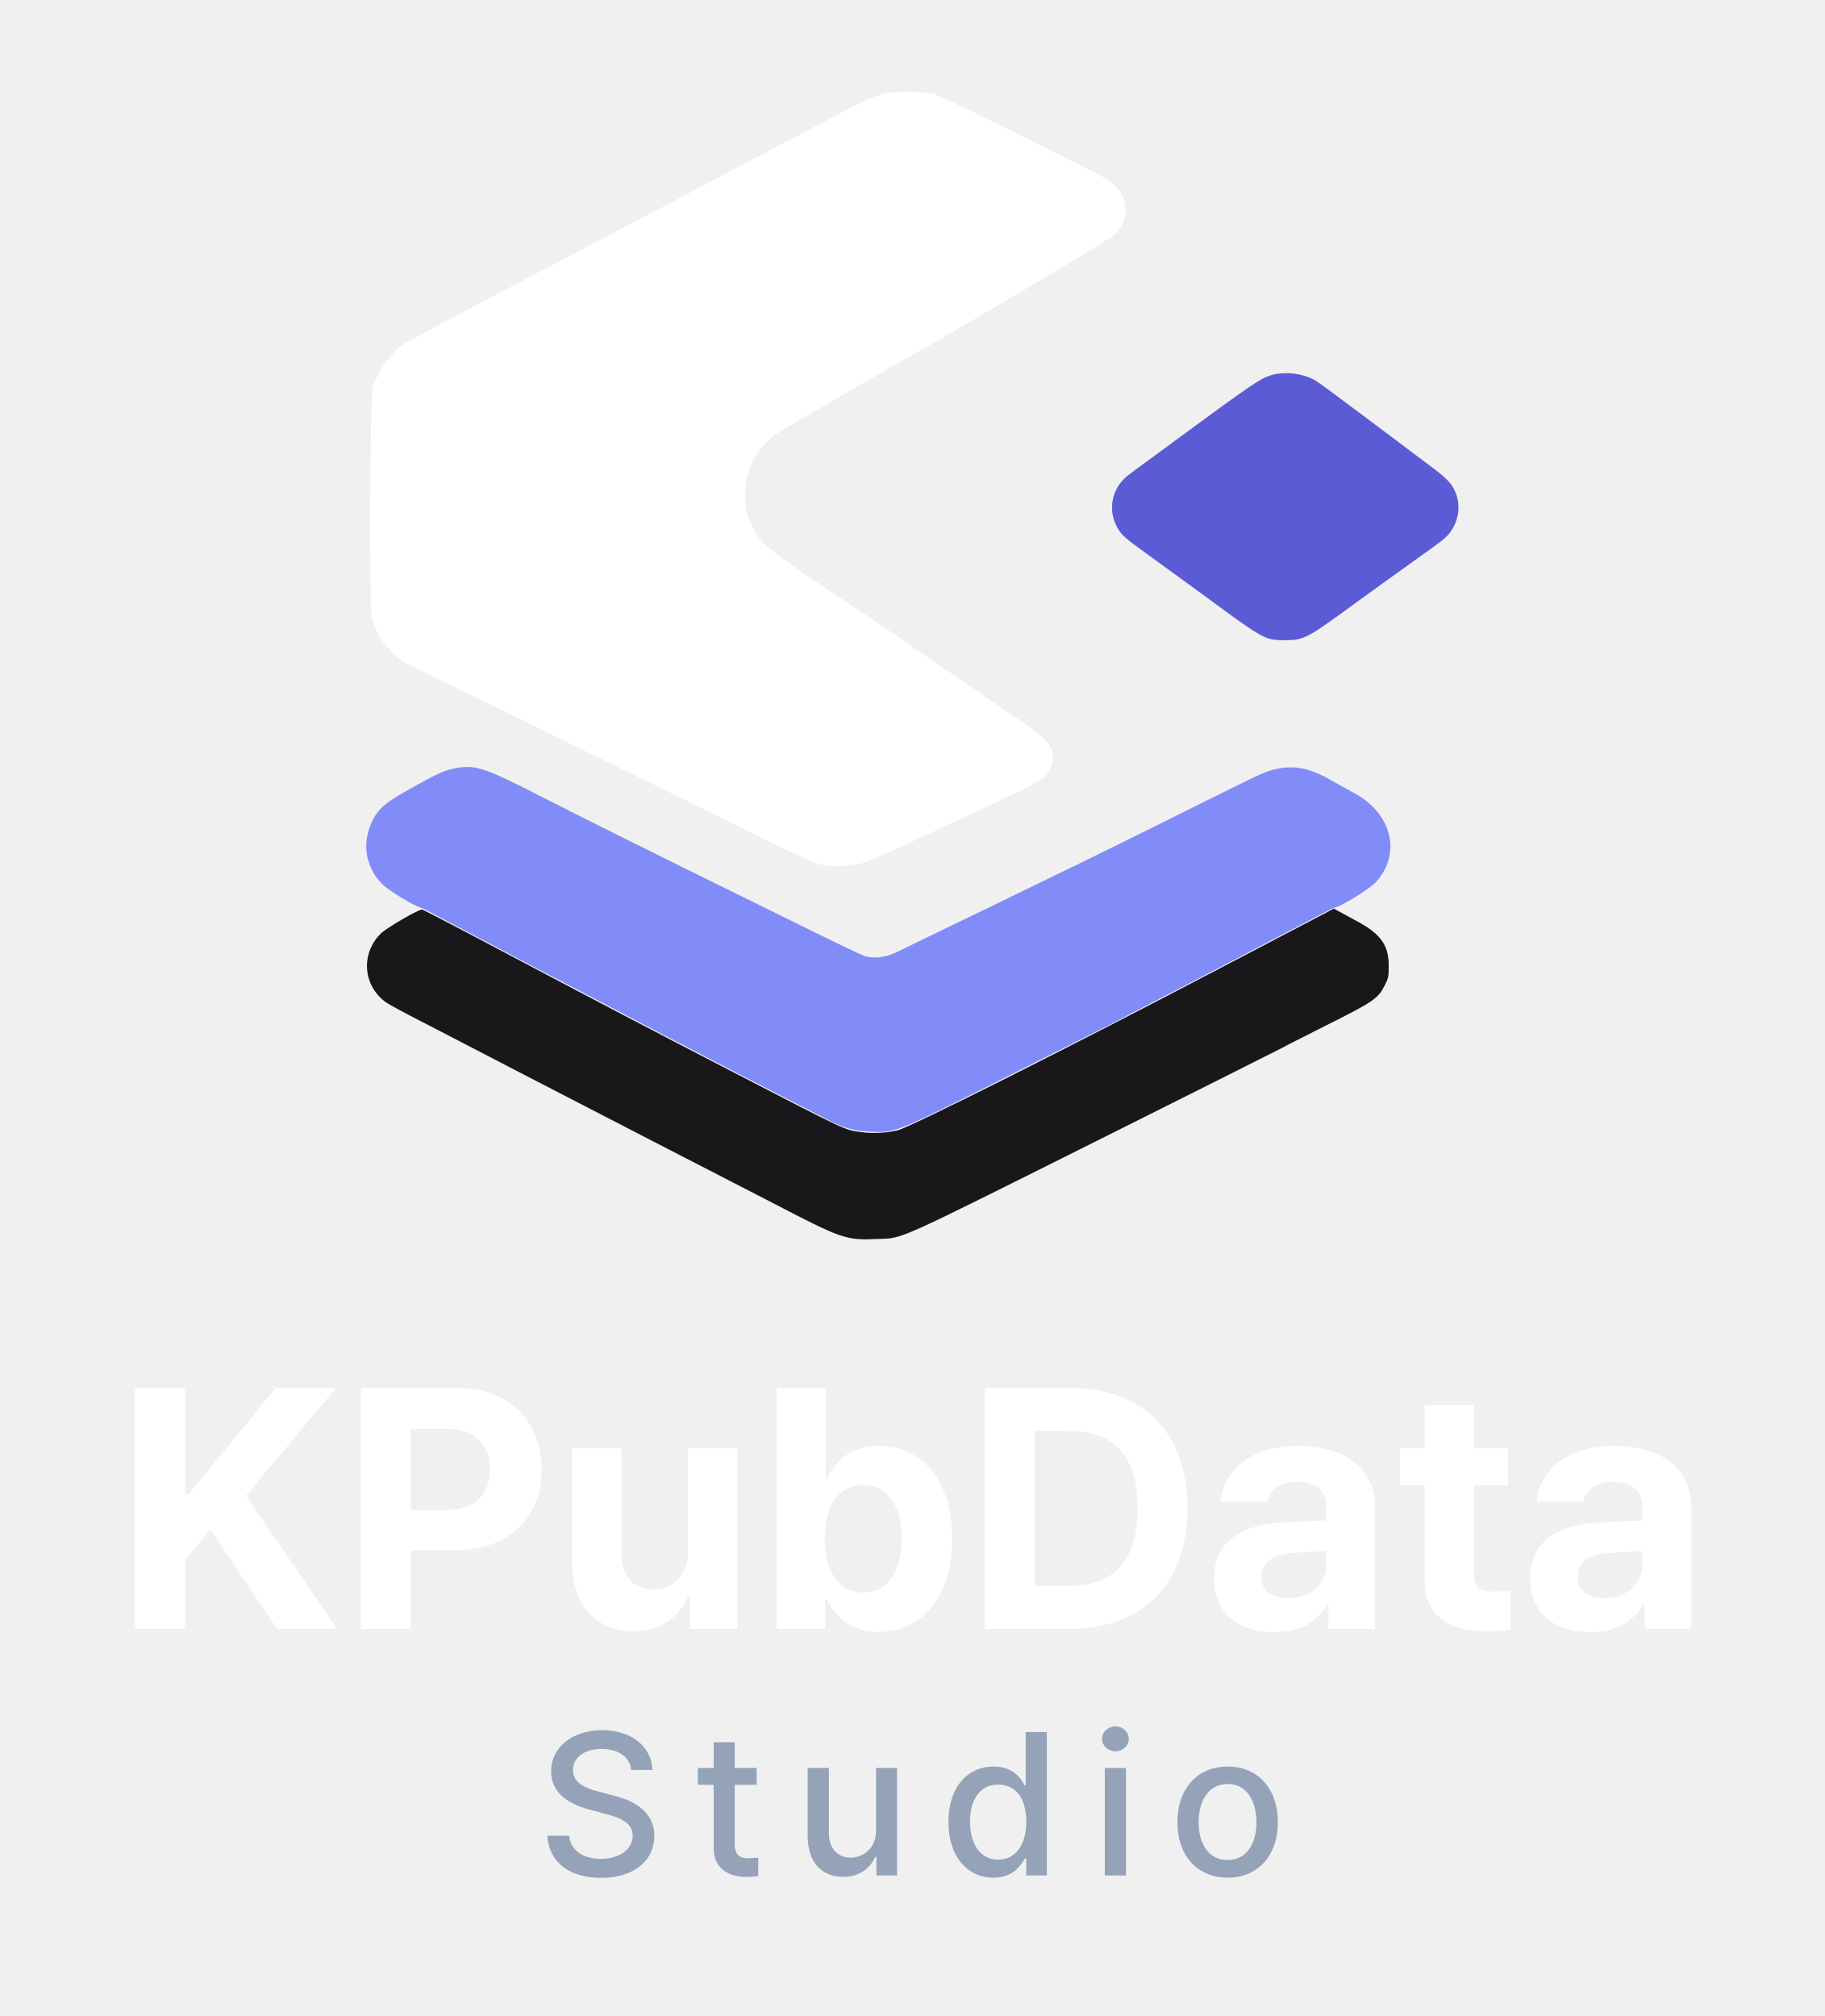
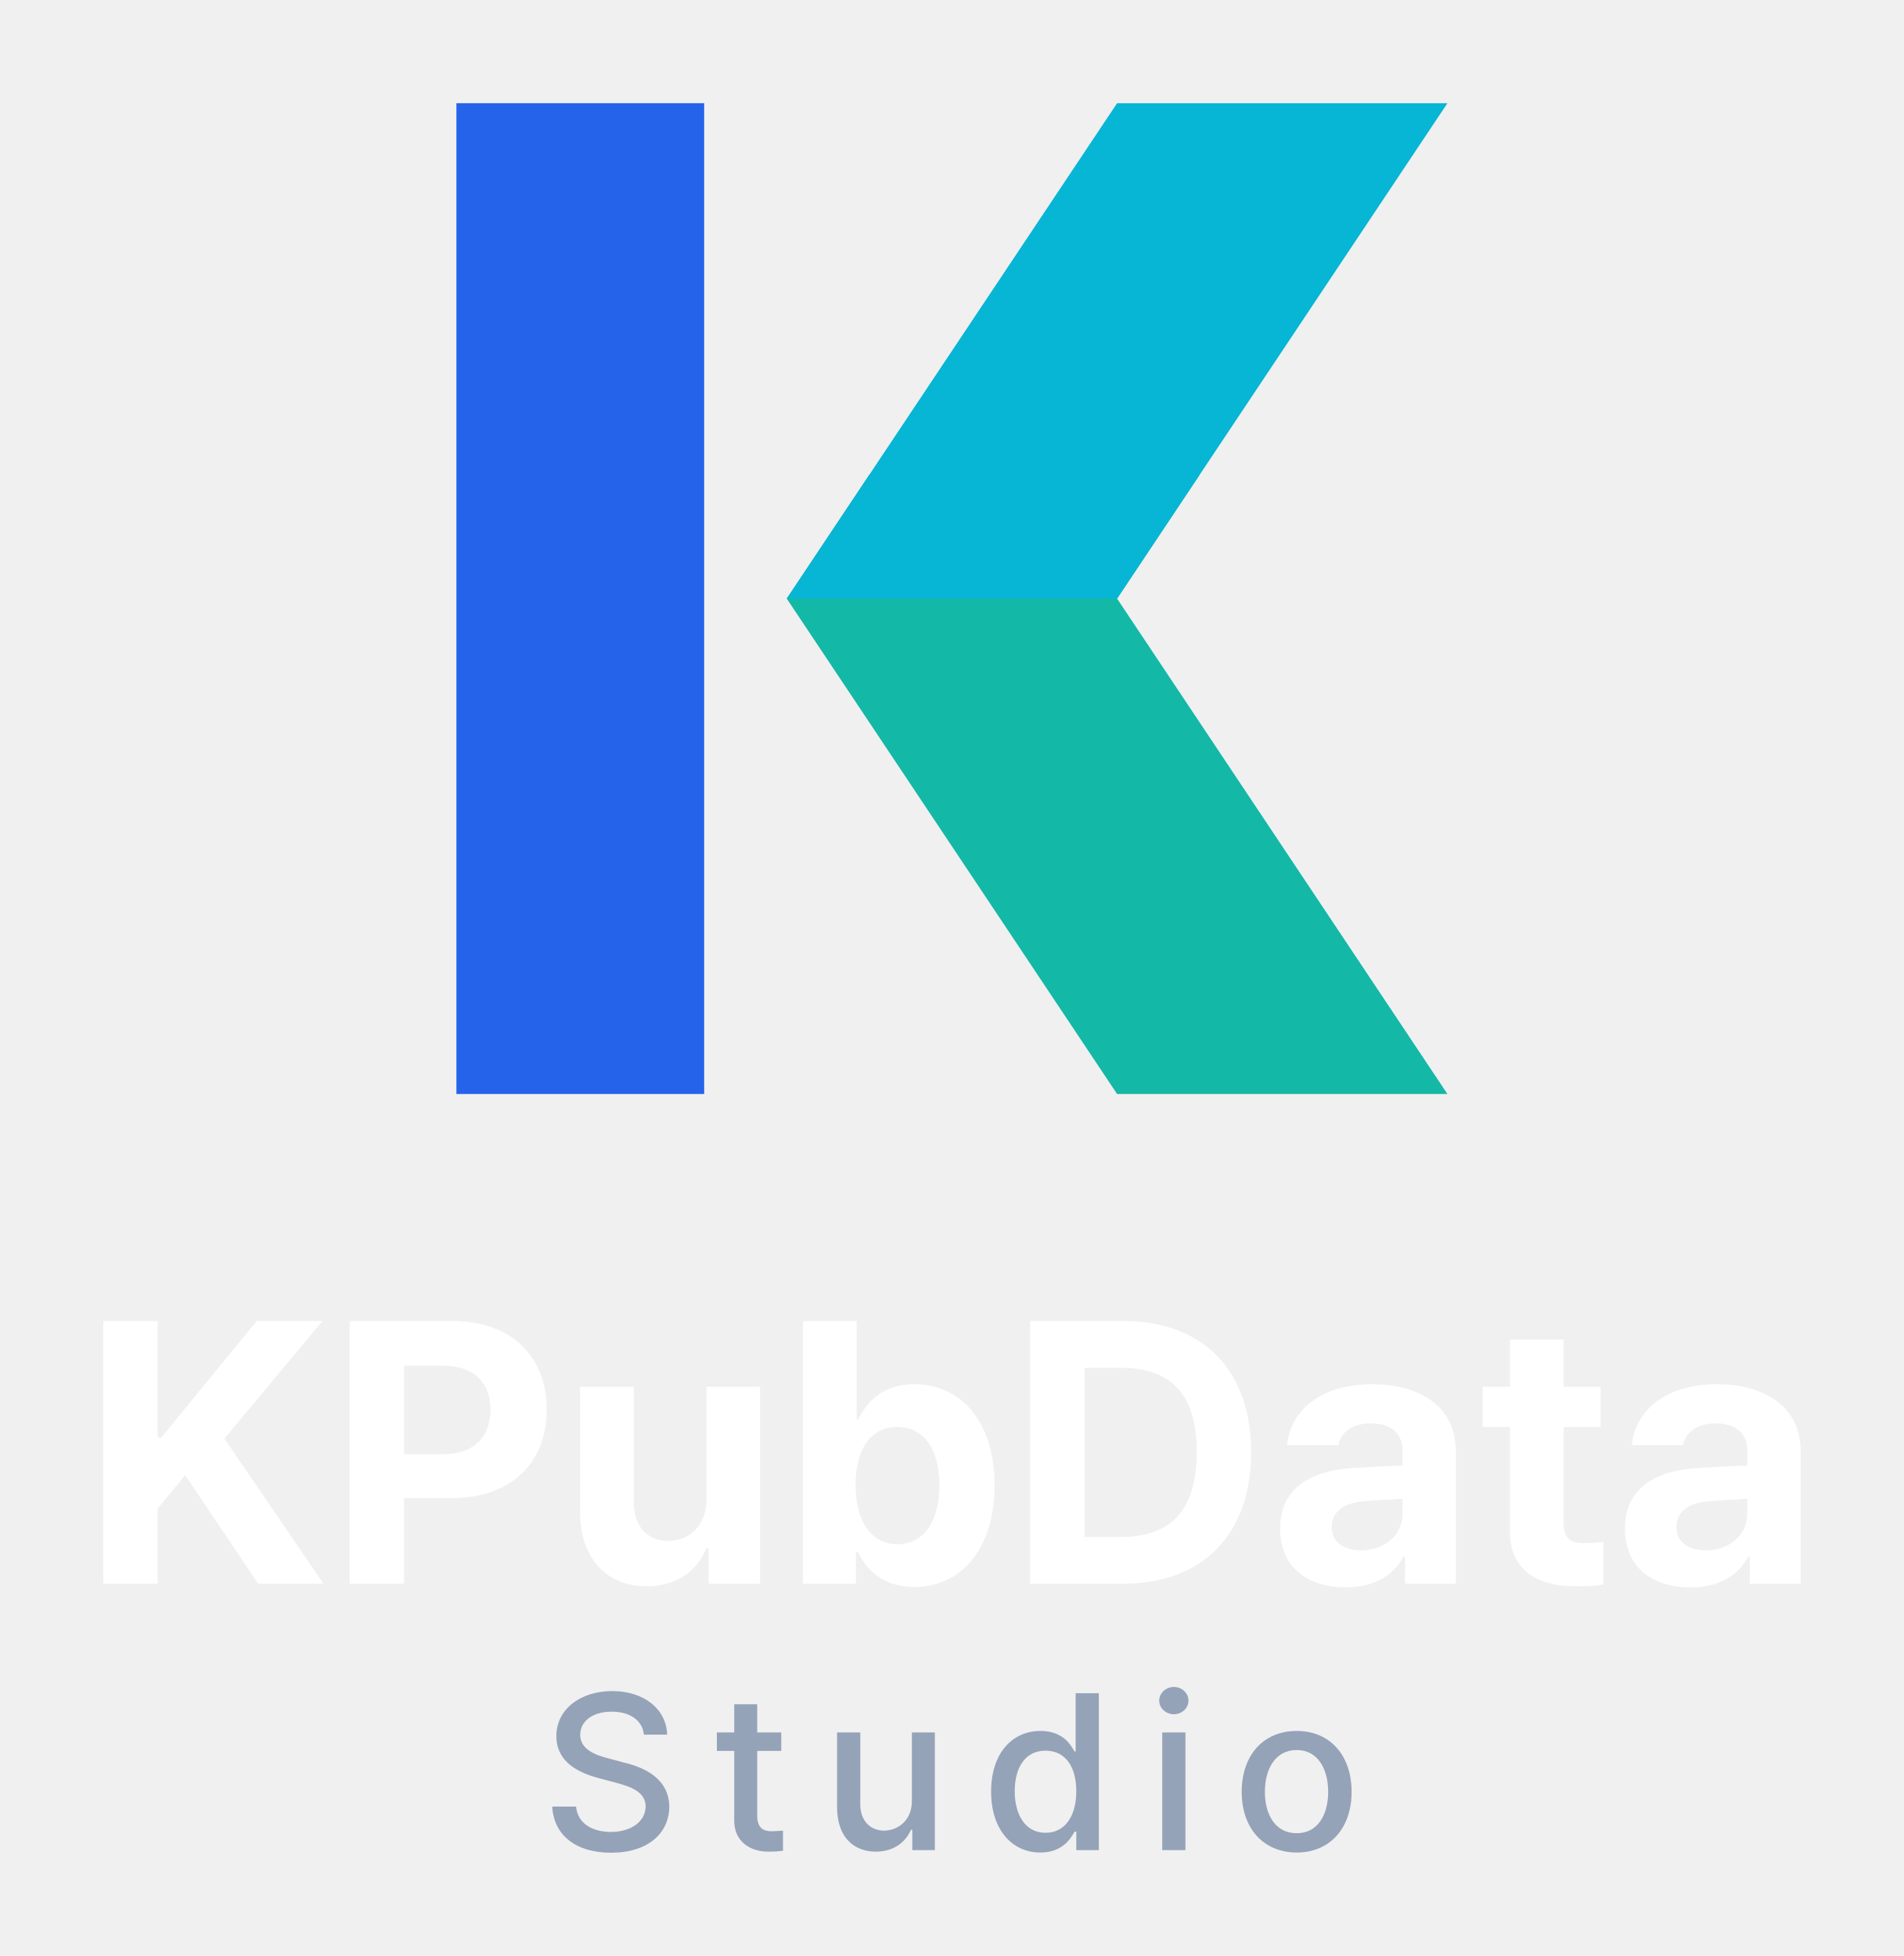
- <svg xmlns="http://www.w3.org/2000/svg" viewBox="-10 -8 159.024 175.75">
-   <g transform="translate(21.873 -0.035) scale(0.952)">
-     <g id="sym-art">
-       <path d="M85.53 76.48C83.8 77.38 80.3 79.22 77.74 80.56C64.83 87.34 49.91 94.84 48.75 95.13C47.72 95.39 46.38 95.45 45.35 95.3C43.81 95.08 44.23 95.28 33.8 89.89C27.04 86.4 20.03 82.73 10.14 77.49C7.46 76.08 5.23 74.92 5.17 74.92C4.8 74.93 1.92 76.6 1.4 77.11C-0.47 78.95 -0.26 81.89 1.86 83.42C2.13 83.61 3.55 84.38 5.02 85.13C6.48 85.88 8.62 86.99 9.77 87.59C10.92 88.19 14.85 90.23 18.5 92.11C22.14 93.99 26.56 96.27 28.32 97.18C30.07 98.08 32.54 99.35 33.8 100C35.07 100.65 36.62 101.45 37.25 101.78C43.68 105.12 43.96 105.22 46.93 105.09C49.27 105 48.31 105.42 67.02 96.07C76.28 91.44 83.9 87.61 83.96 87.57C84.02 87.52 85.82 86.61 87.96 85.53C92.33 83.34 92.69 83.09 93.32 81.86C93.66 81.18 93.68 81.1 93.68 80.05C93.68 78.17 92.93 77.14 90.75 75.98C90.06 75.61 89.31 75.2 89.08 75.07L88.66 74.84 85.53 76.48" fill="#18181B" />
-       <path d="M8.31 61.97C7.27 62.15 6.73 62.39 4.46 63.65C1.76 65.15 1.17 65.64 0.57 66.9C-0.36 68.87 -0.01 71.02 1.5 72.57C2.06 73.16 4.46 74.62 5.07 74.75C5.13 74.77 5.34 74.86 5.54 74.97C6.15 75.29 7.46 75.98 10.24 77.45C14.27 79.59 16.64 80.83 19.23 82.18C21.81 83.53 23.28 84.3 24.71 85.06C25.23 85.34 26.29 85.89 27.06 86.29C27.84 86.69 28.87 87.22 29.36 87.48C30.9 88.3 37.05 91.48 41.96 93.99C43.8 94.94 44.53 95.16 46.12 95.26C48.31 95.4 48.65 95.28 55.75 91.72C62.55 88.31 69.18 84.96 69.33 84.85C69.39 84.81 70.28 84.34 71.32 83.81C74.08 82.38 80.06 79.26 84.58 76.88C86.76 75.73 88.6 74.78 88.66 74.77C89.34 74.64 91.93 73.05 92.52 72.4C94.87 69.79 93.98 66.14 90.54 64.27C89.97 63.96 89.01 63.43 88.42 63.09C86.65 62.07 85.31 61.74 83.85 61.97C82.66 62.15 82.35 62.28 77.32 64.79C72.24 67.33 64.27 71.26 64.22 71.26C64.2 71.26 62.73 71.98 60.96 72.84C59.18 73.71 57.31 74.62 56.79 74.87C55.98 75.25 50.17 78.07 48.8 78.74C47.63 79.32 46.59 79.46 45.65 79.17C45.4 79.09 42.79 77.84 39.86 76.39C36.93 74.94 33.78 73.39 32.86 72.94C26.65 69.89 19.42 66.29 15.99 64.53C10.94 61.95 10.05 61.65 8.31 61.97" fill="#818CF8" />
-       <path d="M47.75 0.15C46.73 0.37 45.83 0.74 44.13 1.65C43.28 2.11 41.38 3.11 39.92 3.87C38.45 4.63 37.06 5.36 36.83 5.49C36.6 5.61 35.45 6.22 34.27 6.84C33.1 7.46 31.68 8.2 31.14 8.49C30.59 8.78 30.1 9.05 30.04 9.09C29.98 9.13 28.64 9.84 27.06 10.66C25.48 11.48 23.65 12.44 22.99 12.8C22.33 13.16 19.29 14.76 16.25 16.35C9.4 19.94 4.16 22.73 3.64 23.05C2.39 23.84 1.13 25.55 0.67 27.12C0.39 28.04 0.31 46.94 0.58 48.15C0.85 49.38 1.37 50.29 2.36 51.28C3.19 52.11 3.31 52.18 5.19 53.1C6.27 53.62 10.92 55.9 15.52 58.15C20.11 60.41 25.29 62.94 27.01 63.79C28.74 64.63 32.45 66.47 35.27 67.86C41.61 71.01 41.66 71.03 43.76 70.92C45.35 70.84 45.77 70.69 49.16 69.1C50.83 68.32 53.56 67.05 55.22 66.28C62.16 63.06 62.45 62.88 62.78 61.78C63.23 60.28 62.72 59.51 60.15 57.77C57.62 56.05 53.46 53.2 48.64 49.88C47.89 49.36 45.05 47.45 42.32 45.62C36.95 42.03 36.34 41.54 35.6 40.2C34.93 38.99 34.76 38.34 34.76 36.94C34.75 35.11 35.23 33.85 36.5 32.38C37.25 31.51 37.23 31.52 42.89 28.26C44.27 27.47 46.13 26.39 47.02 25.88C47.91 25.36 48.99 24.74 49.42 24.5C51.59 23.3 53.37 22.27 58.25 19.38C65.7 14.99 68.22 13.45 68.62 13.05C69.89 11.81 69.92 10 68.7 8.69C68.16 8.11 67.96 8 60.43 4.26C56.06 2.08 52.44 0.34 52.09 0.25C51.23 0.02 48.65 -0.04 47.75 0.15" fill="#FFFFFF" />
-       <path d="M82.84 26.01C81.91 26.31 81.01 26.92 74.71 31.55C73.88 32.17 72.52 33.16 71.7 33.76C70.87 34.36 70 35.01 69.76 35.2C68.4 36.31 67.97 38.09 68.69 39.67C69.11 40.57 69.33 40.77 71.94 42.65C72.97 43.39 76.54 45.99 77.38 46.61C82.13 50.11 82.4 50.26 84.11 50.26C85.93 50.26 86.12 50.16 90.7 46.81C91.67 46.1 94.54 44.03 97.48 41.93C98.83 40.96 99.1 40.72 99.46 40.15C100.15 39.08 100.26 37.73 99.75 36.62C99.41 35.87 98.97 35.42 97.6 34.39C96.94 33.89 94.41 31.99 91.98 30.17C89.55 28.34 87.34 26.71 87.07 26.54C85.94 25.82 84.14 25.6 82.84 26.01" fill="#5B5BD6" />
-     </g>
+ <svg xmlns="http://www.w3.org/2000/svg" viewBox="-10 -10 184.426 189.521">
+   <g transform="translate(18.213 -16) scale(2)">
+     <path d="M8 8H20V56H8Z" fill="#2563EB" />
+     <path d="M24 32L28 26H44L40 32L56 56H40Z" fill="#14B8A6" />
+     <path d="M24 32L40 8H56L40 32Z" fill="#06B6D4" />
  </g>
-   <path d="M5.957 0.0H20.605V-20.215L28.027 -29.199L47.656 0.0H65.234L38.574 -39.062L64.941 -70.703H47.266L21.582 -39.355H20.605V-70.703H5.957ZM72.266 0.0H86.914V-23.047H99.609C115.918 -23.047 125.293 -32.715 125.293 -46.875C125.293 -60.84 116.113 -70.703 100.0 -70.703H72.266ZM86.914 -34.863V-58.691H97.266C105.957 -58.691 110.156 -53.906 110.156 -46.875C110.156 -39.746 105.957 -34.863 97.266 -34.863ZM168.262 -22.559C168.262 -15.332 163.281 -11.523 158.008 -11.523C152.344 -11.523 148.73 -15.527 148.73 -21.777V-53.027H134.277V-19.238C134.277 -6.836 141.504 0.684 152.148 0.684C160.156 0.684 165.82 -3.418 168.262 -9.57H168.848V0.0H182.715V-53.027H168.262ZM194.238 0.0H208.496V-8.496H209.082C211.133 -4.102 215.527 0.879 224.219 0.879C236.328 0.879 245.801 -8.789 245.801 -26.465C245.801 -44.629 235.938 -53.711 224.219 -53.711C215.332 -53.711 211.133 -48.438 209.082 -44.141H208.691V-70.703H194.238ZM208.398 -26.562C208.398 -36.133 212.402 -42.188 219.629 -42.188C227.051 -42.188 230.957 -35.84 230.957 -26.562C230.957 -17.188 227.051 -10.645 219.629 -10.645C212.5 -10.645 208.398 -16.992 208.398 -26.562ZM280.273 0.0C301.855 0.0 314.844 -13.281 314.844 -35.449C314.844 -57.422 301.855 -70.703 280.566 -70.703H255.371V0.0ZM270.02 -12.598V-58.105H279.785C293.164 -58.105 300.195 -51.172 300.195 -35.449C300.195 -19.629 293.164 -12.598 279.688 -12.598ZM322.656 -14.844C322.656 -4.297 330.176 0.977 340.332 0.977C348.242 0.977 353.223 -2.441 355.859 -7.324H356.25V0.0H369.922V-35.742C369.922 -48.535 358.984 -53.711 347.461 -53.711C333.398 -53.711 325.391 -46.484 324.512 -37.305H338.281C339.062 -40.918 342.188 -43.164 347.07 -43.164C352.441 -43.164 355.469 -40.527 355.566 -36.133V-31.836C353.32 -31.738 346.191 -31.396 342.383 -31.152C332.227 -30.566 322.656 -26.66 322.656 -14.844ZM336.523 -15.234C336.523 -19.336 339.746 -21.68 344.727 -22.168C347.217 -22.412 353.369 -22.754 355.566 -22.852V-18.945C355.664 -13.379 350.977 -8.984 344.434 -8.984C339.844 -8.984 336.523 -11.133 336.523 -15.234ZM408.887 -53.027H398.926V-65.723H384.473V-53.027H377.148V-42.188H384.473V-14.258C384.375 -4.004 391.504 0.684 401.953 0.684C405.566 0.684 408.105 0.488 409.668 0.195V-11.23C407.91 -11.035 405.371 -10.938 403.906 -10.938C400.977 -11.035 398.926 -12.109 398.926 -16.309V-42.188H408.887ZM415.43 -14.844C415.43 -4.297 422.949 0.977 433.105 0.977C441.016 0.977 445.996 -2.441 448.633 -7.324H449.023V0.0H462.695V-35.742C462.695 -48.535 451.758 -53.711 440.234 -53.711C426.172 -53.711 418.164 -46.484 417.285 -37.305H431.055C431.836 -40.918 434.961 -43.164 439.844 -43.164C445.215 -43.164 448.242 -40.527 448.34 -36.133V-31.836C446.094 -31.738 438.965 -31.396 435.156 -31.152C425.0 -30.566 415.43 -26.66 415.43 -14.844ZM429.297 -15.234C429.297 -19.336 432.52 -21.68 437.5 -22.168C439.99 -22.412 446.143 -22.754 448.34 -22.852V-18.945C448.438 -13.379 443.75 -8.984 437.207 -8.984C432.617 -8.984 429.297 -11.133 429.297 -15.234Z" fill="#FFFFFF" transform="translate(0 134) scale(0.297017)" />
-   <path d="M45.703 -52.051H56.152C55.859 -63.477 45.801 -71.68 31.445 -71.68C17.188 -71.68 6.25 -63.574 6.25 -51.367C6.25 -41.504 13.379 -35.742 24.707 -32.617L33.105 -30.371C40.625 -28.418 46.387 -25.879 46.484 -19.727C46.387 -12.793 39.844 -8.203 30.859 -8.203C22.559 -8.203 15.82 -11.914 15.137 -19.629H4.395C5.078 -6.738 15.039 1.172 30.859 1.172C47.559 1.172 57.031 -7.617 57.129 -19.531C57.031 -32.324 45.801 -37.305 36.719 -39.453L29.883 -41.309C24.316 -42.676 16.992 -45.215 16.992 -51.953C16.992 -58.008 22.461 -62.402 31.152 -62.402C39.258 -62.402 45.02 -58.594 45.703 -52.051ZM107.578 -53.027H96.738V-65.723H86.387V-53.027H78.574V-44.727H86.387V-13.477C86.289 -3.809 93.613 0.684 101.816 0.684C104.648 0.684 106.895 0.488 108.359 0.293V-8.789C106.895 -8.691 104.551 -8.496 103.086 -8.496C99.766 -8.594 96.738 -9.668 96.738 -15.625V-44.727H107.578ZM166.426 -22.07C166.426 -12.988 159.688 -8.789 153.926 -8.789C147.578 -8.789 143.184 -13.379 143.184 -20.605V-53.027H132.734V-19.336C132.734 -6.152 139.961 0.684 150.215 0.684C158.125 0.684 163.594 -3.516 166.035 -9.18H166.621V0.0H176.777V-53.027H166.426ZM224.297 1.074C233.965 1.074 237.773 -4.785 239.727 -8.301H240.508V0.0H250.664V-70.703H240.215V-44.434H239.727C237.871 -47.754 234.258 -53.711 224.395 -53.711C211.602 -53.711 202.129 -43.652 202.129 -26.367C202.129 -9.277 211.504 1.074 224.297 1.074ZM226.641 -7.812C217.559 -7.812 212.773 -15.918 212.773 -26.562C212.773 -37.012 217.363 -44.824 226.641 -44.824C235.625 -44.824 240.508 -37.598 240.508 -26.562C240.508 -15.43 235.527 -7.812 226.641 -7.812ZM279.238 0.0H289.688V-53.027H279.238ZM284.512 -61.23C288.027 -61.23 291.055 -63.965 291.055 -67.383C291.055 -70.801 288.027 -73.535 284.512 -73.535C280.898 -73.535 277.871 -70.801 277.871 -67.383C277.871 -63.965 280.898 -61.23 284.512 -61.23ZM339.844 1.074C354.785 1.074 364.551 -9.863 364.551 -26.27C364.551 -42.773 354.785 -53.711 339.844 -53.711C324.805 -53.711 315.039 -42.773 315.039 -26.27C315.039 -9.863 324.805 1.074 339.844 1.074ZM339.844 -7.617C330.078 -7.617 325.488 -16.113 325.488 -26.27C325.488 -36.426 330.078 -45.117 339.844 -45.117C349.414 -45.117 354.004 -36.426 354.004 -26.27C354.004 -16.113 349.414 -7.617 339.844 -7.617Z" fill="#94A3B8" transform="translate(36.941 155.5) scale(0.176796)" />
+   <path d="M5.957 0.0H20.605V-20.215L28.027 -29.199L47.656 0.0H65.234L38.574 -39.062L64.941 -70.703H47.266L21.582 -39.355H20.605V-70.703H5.957ZM72.266 0.0H86.914V-23.047H99.609C115.918 -23.047 125.293 -32.715 125.293 -46.875C125.293 -60.84 116.113 -70.703 100.0 -70.703H72.266ZM86.914 -34.863V-58.691H97.266C105.957 -58.691 110.156 -53.906 110.156 -46.875C110.156 -39.746 105.957 -34.863 97.266 -34.863ZM168.262 -22.559C168.262 -15.332 163.281 -11.523 158.008 -11.523C152.344 -11.523 148.73 -15.527 148.73 -21.777V-53.027H134.277V-19.238C134.277 -6.836 141.504 0.684 152.148 0.684C160.156 0.684 165.82 -3.418 168.262 -9.57H168.848V0.0H182.715V-53.027H168.262ZM194.238 0.0H208.496V-8.496H209.082C211.133 -4.102 215.527 0.879 224.219 0.879C236.328 0.879 245.801 -8.789 245.801 -26.465C245.801 -44.629 235.938 -53.711 224.219 -53.711C215.332 -53.711 211.133 -48.438 209.082 -44.141H208.691V-70.703H194.238ZM208.398 -26.562C208.398 -36.133 212.402 -42.188 219.629 -42.188C227.051 -42.188 230.957 -35.84 230.957 -26.562C230.957 -17.188 227.051 -10.645 219.629 -10.645C212.5 -10.645 208.398 -16.992 208.398 -26.562ZM280.273 0.0C301.855 0.0 314.844 -13.281 314.844 -35.449C314.844 -57.422 301.855 -70.703 280.566 -70.703H255.371V0.0ZM270.02 -12.598V-58.105H279.785C293.164 -58.105 300.195 -51.172 300.195 -35.449C300.195 -19.629 293.164 -12.598 279.688 -12.598ZM322.656 -14.844C322.656 -4.297 330.176 0.977 340.332 0.977C348.242 0.977 353.223 -2.441 355.859 -7.324H356.25V0.0H369.922V-35.742C369.922 -48.535 358.984 -53.711 347.461 -53.711C333.398 -53.711 325.391 -46.484 324.512 -37.305H338.281C339.062 -40.918 342.188 -43.164 347.07 -43.164C352.441 -43.164 355.469 -40.527 355.566 -36.133V-31.836C353.32 -31.738 346.191 -31.396 342.383 -31.152C332.227 -30.566 322.656 -26.66 322.656 -14.844ZM336.523 -15.234C336.523 -19.336 339.746 -21.68 344.727 -22.168C347.217 -22.412 353.369 -22.754 355.566 -22.852V-18.945C355.664 -13.379 350.977 -8.984 344.434 -8.984C339.844 -8.984 336.523 -11.133 336.523 -15.234ZM408.887 -53.027H398.926V-65.723H384.473V-53.027H377.148V-42.188H384.473V-14.258C384.375 -4.004 391.504 0.684 401.953 0.684C405.566 0.684 408.105 0.488 409.668 0.195V-11.23C407.91 -11.035 405.371 -10.938 403.906 -10.938C400.977 -11.035 398.926 -12.109 398.926 -16.309V-42.188H408.887ZM415.43 -14.844C415.43 -4.297 422.949 0.977 433.105 0.977C441.016 0.977 445.996 -2.441 448.633 -7.324H449.023V0.0H462.695V-35.742C462.695 -48.535 451.758 -53.711 440.234 -53.711C426.172 -53.711 418.164 -46.484 417.285 -37.305H431.055C431.836 -40.918 434.961 -43.164 439.844 -43.164C445.215 -43.164 448.242 -40.527 448.34 -36.133V-31.836C446.094 -31.738 438.965 -31.396 435.156 -31.152C425.0 -30.566 415.43 -26.66 415.43 -14.844ZM429.297 -15.234C429.297 -19.336 432.52 -21.68 437.5 -22.168C439.99 -22.412 446.143 -22.754 448.34 -22.852V-18.945C448.438 -13.379 443.75 -8.984 437.207 -8.984C432.617 -8.984 429.297 -11.133 429.297 -15.234Z" fill="#FFFFFF" transform="translate(-2.145 143.453) scale(0.36)" />
+   <path d="M45.703 -52.051H56.152C55.859 -63.477 45.801 -71.68 31.445 -71.68C17.188 -71.68 6.25 -63.574 6.25 -51.367C6.25 -41.504 13.379 -35.742 24.707 -32.617L33.105 -30.371C40.625 -28.418 46.387 -25.879 46.484 -19.727C46.387 -12.793 39.844 -8.203 30.859 -8.203C22.559 -8.203 15.82 -11.914 15.137 -19.629H4.395C5.078 -6.738 15.039 1.172 30.859 1.172C47.559 1.172 57.031 -7.617 57.129 -19.531C57.031 -32.324 45.801 -37.305 36.719 -39.453L29.883 -41.309C24.316 -42.676 16.992 -45.215 16.992 -51.953C16.992 -58.008 22.461 -62.402 31.152 -62.402C39.258 -62.402 45.02 -58.594 45.703 -52.051ZM107.578 -53.027H96.738V-65.723H86.387V-53.027H78.574V-44.727H86.387V-13.477C86.289 -3.809 93.613 0.684 101.816 0.684C104.648 0.684 106.895 0.488 108.359 0.293V-8.789C106.895 -8.691 104.551 -8.496 103.086 -8.496C99.766 -8.594 96.738 -9.668 96.738 -15.625V-44.727H107.578ZM166.426 -22.07C166.426 -12.988 159.688 -8.789 153.926 -8.789C147.578 -8.789 143.184 -13.379 143.184 -20.605V-53.027H132.734V-19.336C132.734 -6.152 139.961 0.684 150.215 0.684C158.125 0.684 163.594 -3.516 166.035 -9.18H166.621V0.0H176.777V-53.027H166.426ZM224.297 1.074C233.965 1.074 237.773 -4.785 239.727 -8.301H240.508V0.0H250.664V-70.703H240.215V-44.434H239.727C237.871 -47.754 234.258 -53.711 224.395 -53.711C211.602 -53.711 202.129 -43.652 202.129 -26.367C202.129 -9.277 211.504 1.074 224.297 1.074ZM226.641 -7.812C217.559 -7.812 212.773 -15.918 212.773 -26.562C212.773 -37.012 217.363 -44.824 226.641 -44.824C235.625 -44.824 240.508 -37.598 240.508 -26.562C240.508 -15.43 235.527 -7.812 226.641 -7.812ZM279.238 0.0H289.688V-53.027H279.238ZM284.512 -61.23C288.027 -61.23 291.055 -63.965 291.055 -67.383C291.055 -70.801 288.027 -73.535 284.512 -73.535C280.898 -73.535 277.871 -70.801 277.871 -67.383C277.871 -63.965 280.898 -61.23 284.512 -61.23ZM339.844 1.074C354.785 1.074 364.551 -9.863 364.551 -26.27C364.551 -42.773 354.785 -53.711 339.844 -53.711C324.805 -53.711 315.039 -42.773 315.039 -26.27C315.039 -9.863 324.805 1.074 339.844 1.074ZM339.844 -7.617C330.078 -7.617 325.488 -16.113 325.488 -26.27C325.488 -36.426 330.078 -45.117 339.844 -45.117C349.414 -45.117 354.004 -36.426 354.004 -26.27C354.004 -16.113 349.414 -7.617 339.844 -7.617Z" fill="#94A3B8" transform="translate(42.551 169.263) scale(0.215)" />
</svg>
